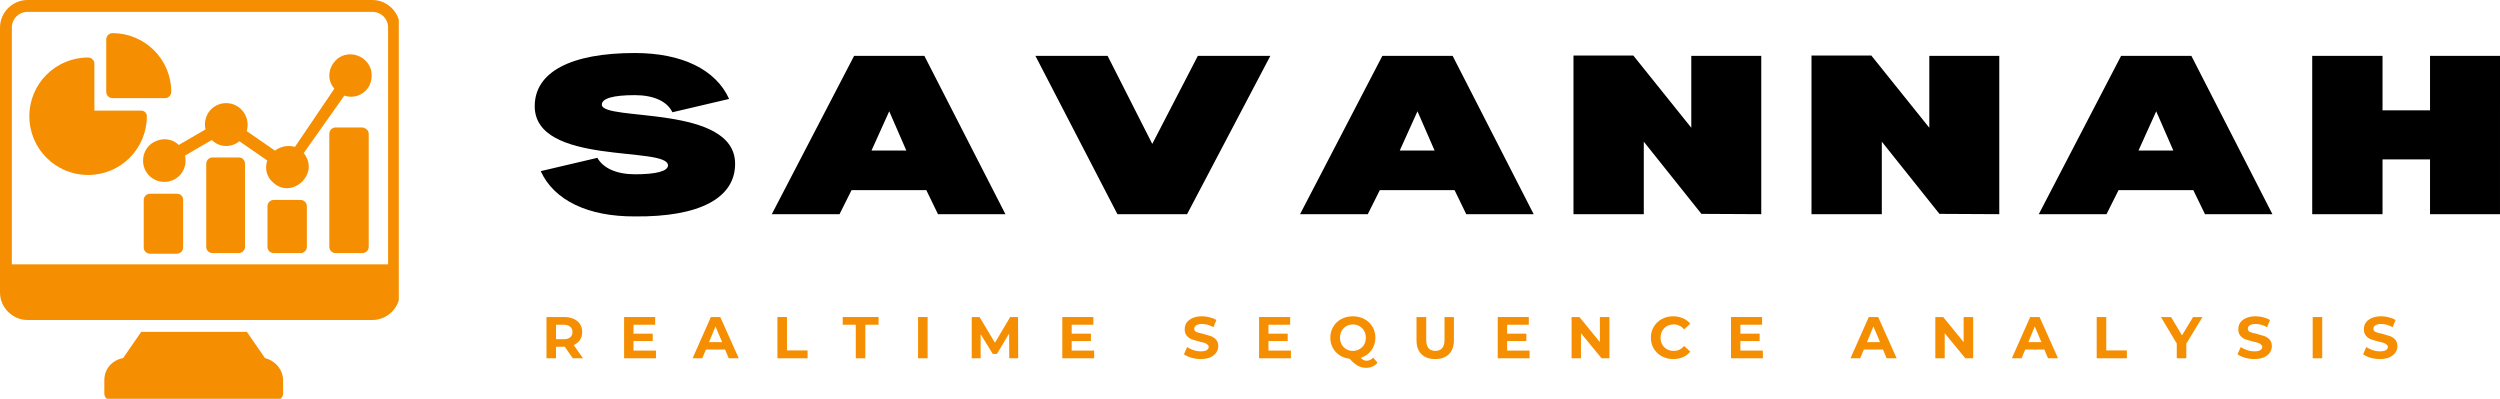
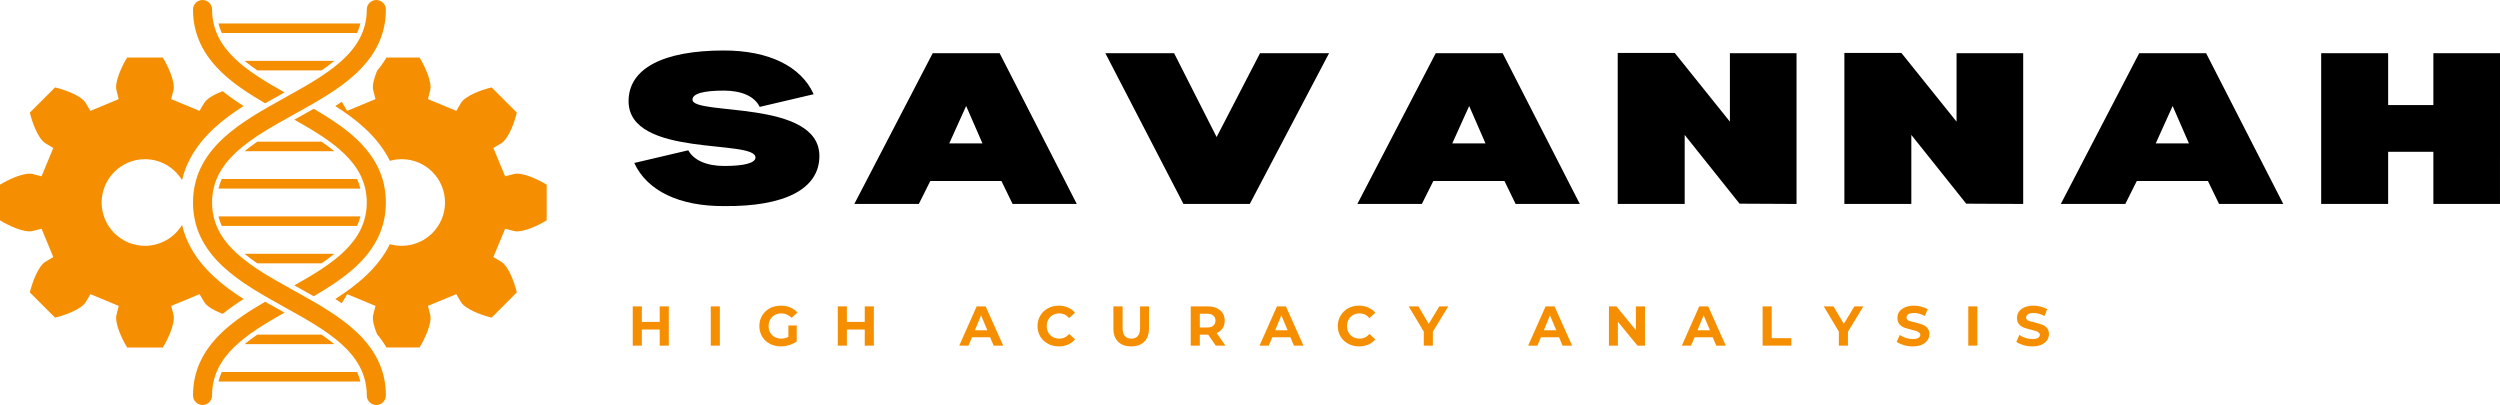
- <svg xmlns="http://www.w3.org/2000/svg" width="338.526" zoomAndPan="magnify" viewBox="0 0 253.895 40.5" height="54" preserveAspectRatio="xMidYMid" version="1.0" id="svg113">
-   <defs id="defs2">
-     <clipPath id="13639e6db1">
-       <path d="M 65.793,167.188 H 106.293 V 200 H 65.793 Z m 0,0" clip-rule="nonzero" id="path1" />
-     </clipPath>
-     <clipPath id="d787b458c9">
-       <path d="m 76,200 h 19 v 7.688 H 76 Z m 0,0" clip-rule="nonzero" id="path2" />
+ <svg xmlns="http://www.w3.org/2000/svg" width="355.503" zoomAndPan="magnify" viewBox="0 0 266.628 43.191" height="57.589" preserveAspectRatio="xMidYMid" version="1.0" id="svg105">
+   <defs id="defs4">
+     <clipPath id="7905247e12">
+       <path d="m 72,154 h 23.469 v 32 H 72 Z m 0,0" clip-rule="nonzero" id="path1" />
+     </clipPath>
+     <clipPath id="92a943c08a">
+       <path d="m 57.582,180.852 h 9.812 v 11.082 h -9.812 z m 0,0" clip-rule="nonzero" id="path2" />
+     </clipPath>
+     <clipPath id="e17eeb2774">
+       <path d="M 57,148.742 H 68 V 160 H 57 Z m 0,0" clip-rule="nonzero" id="path3" />
+     </clipPath>
+     <clipPath id="78655616bb">
+       <path d="m 57.582,148.742 h 20.578 v 43.191 H 57.582 Z m 0,0" clip-rule="nonzero" id="path4" />
    </clipPath>
  </defs>
-   <g clip-path="url(#13639e6db1)" id="g3" transform="translate(-65.79297,-167.1875)">
-     <path fill="#f58e00" d="M 105.207,194.035 H 66.996 v -24.055 c 0,-0.887 0.699,-1.586 1.59,-1.586 h 35.031 c 0.891,0 1.59,0.699 1.59,1.586 z M 103.621,167.188 H 68.586 c -1.523,0 -2.793,1.27 -2.793,2.793 v 26.91 c 0,1.523 1.27,2.793 2.793,2.793 h 35.031 c 1.523,0 2.793,-1.27 2.793,-2.793 v -26.91 c 0,-1.523 -1.27,-2.793 -2.793,-2.793 h 0.004" fill-opacity="1" fill-rule="nonzero" id="path3" />
-   </g>
-   <g clip-path="url(#d787b458c9)" id="g4" transform="translate(-65.79297,-167.1875)">
-     <path fill="#f58e00" d="m 94.543,205.836 v 1.336 c 0,0.316 -0.254,0.633 -0.633,0.633 H 77.027 c -0.32,0 -0.637,-0.254 -0.637,-0.633 v -1.395 c 0,-1.145 0.828,-2.031 1.906,-2.223 l 1.84,-2.664 h 10.727 l 1.84,2.664 c 1.016,0.254 1.84,1.145 1.84,2.281" fill-opacity="1" fill-rule="nonzero" id="path4" />
-   </g>
-   <path fill="#f58e00" d="m 10.789,9.328 v -5.328 c 0,-0.316 0.258,-0.633 0.637,-0.633 3.297,0 5.965,2.664 5.965,5.961 0,0.32 -0.254,0.637 -0.633,0.637 h -5.332 c -0.32,0 -0.637,-0.254 -0.637,-0.637" fill-opacity="1" fill-rule="nonzero" id="path5" />
-   <path fill="#f58e00" d="m 14.914,11.805 c 0,3.301 -2.664,5.965 -5.965,5.965 -3.297,0 -5.969,-2.664 -5.969,-5.965 0,-3.301 2.672,-5.965 5.969,-5.965 0.316,0 0.637,0.25 0.637,0.633 v 4.762 h 4.758 c 0.316,0 0.57,0.254 0.57,0.57" fill-opacity="1" fill-rule="nonzero" id="path6" />
-   <path fill="#f58e00" d="m 24.883,16.629 v 8.441 c 0,0.316 -0.258,0.633 -0.637,0.633 h -2.668 c -0.316,0 -0.633,-0.25 -0.633,-0.633 v -8.441 c 0,-0.316 0.254,-0.637 0.633,-0.637 h 2.73 c 0.316,0 0.574,0.32 0.574,0.637" fill-opacity="1" fill-rule="nonzero" id="path7" />
-   <path fill="#f58e00" d="m 31.164,20.945 v 4.125 c 0,0.316 -0.258,0.633 -0.637,0.633 h -2.73 c -0.316,0 -0.633,-0.25 -0.633,-0.633 v -4.125 c 0,-0.316 0.254,-0.637 0.633,-0.637 h 2.73 c 0.379,0 0.637,0.32 0.637,0.637" fill-opacity="1" fill-rule="nonzero" id="path8" />
-   <path fill="#f58e00" d="m 18.598,20.309 v 4.824 c 0,0.32 -0.258,0.633 -0.637,0.633 H 15.23 c -0.316,0 -0.633,-0.254 -0.633,-0.633 v -4.824 c 0,-0.316 0.254,-0.633 0.633,-0.633 h 2.73 c 0.379,0 0.637,0.254 0.637,0.633" fill-opacity="1" fill-rule="nonzero" id="path9" />
-   <path fill="#f58e00" d="m 37.445,13.582 v 11.488 c 0,0.316 -0.254,0.633 -0.637,0.633 h -2.73 c -0.312,0 -0.633,-0.25 -0.633,-0.633 v -11.488 c 0,-0.316 0.258,-0.637 0.633,-0.637 h 2.73 c 0.383,0.066 0.637,0.32 0.637,0.637" fill-opacity="1" fill-rule="nonzero" id="path10" />
-   <path fill="#f58e00" d="m 30.844,15.551 c 1.715,2.094 -1.27,4.824 -3.172,2.922 -0.574,-0.512 -0.762,-1.27 -0.574,-2.035 0,-0.062 0,-0.062 0.066,-0.125 l -2.855,-1.969 c -0.762,0.633 -1.969,0.699 -2.797,-0.129 l -2.723,1.586 c 0.316,1.402 -0.703,2.672 -2.098,2.672 -1.203,0 -2.16,-0.953 -2.16,-2.16 0,-0.699 0.32,-1.332 0.828,-1.715 0.57,-0.383 1.207,-0.57 1.902,-0.383 0.316,0.066 0.633,0.258 0.891,0.508 l 2.727,-1.586 c -0.062,-0.191 -0.062,-0.316 -0.062,-0.508 0,-1.203 0.953,-2.156 2.16,-2.156 1.395,0 2.473,1.332 2.094,2.793 v 0.062 l 2.855,1.969 c 0.57,-0.441 1.332,-0.574 2.031,-0.383 l 3.996,-5.902 c -0.316,-0.379 -0.508,-0.824 -0.508,-1.328 0,-0.703 0.32,-1.27 0.824,-1.715 1.207,-0.957 3.047,-0.32 3.43,1.203 0.125,0.637 0,1.332 -0.383,1.84 -0.508,0.637 -1.395,1.02 -2.348,0.699 l -4.125,5.84" fill-opacity="1" fill-rule="nonzero" id="path11" />
-   <g fill="#000000" fill-opacity="1" id="g14" transform="translate(-65.79297,-167.1875)">
-     <g transform="translate(119.2932,188.9388)" id="g13">
-       <g id="g12">
-         <path d="M 10.996,0.227 C 6.207,0.258 2.766,-1.414 1.414,-4.371 l 5.758,-1.352 c 0.578,1.059 1.961,1.672 3.824,1.672 2.156,0 3.344,-0.32 3.344,-0.902 0,-1.992 -13.535,0.066 -13.535,-6.012 0,-3.473 3.664,-5.402 10.16,-5.402 4.789,0 8.23,1.672 9.582,4.664 l -5.758,1.352 c -0.547,-1.129 -1.926,-1.738 -3.824,-1.738 -2.156,0 -3.344,0.32 -3.344,0.965 0,1.734 13.535,-0.062 13.535,6.012 0,3.504 -3.664,5.402 -10.16,5.34 z m 0,0" id="path12" />
-       </g>
-     </g>
-   </g>
-   <g fill="#000000" fill-opacity="1" id="g17" transform="translate(-65.79297,-167.1875)">
-     <g transform="translate(143.9479,188.9388)" id="g16">
-       <g id="g15">
-         <path d="M 15.918,-2.445 17.105,0 h 6.848 L 15.723,-16.078 H 8.586 L 0.227,0 h 6.879 l 1.223,-2.445 z m -2.027,-4.016 h -3.539 l 1.801,-3.988 z m 0,0" id="path14" />
-       </g>
-     </g>
-   </g>
-   <g fill="#000000" fill-opacity="1" id="g20" transform="translate(-65.79297,-167.1875)">
-     <g transform="translate(170.6275,188.9388)" id="g19">
-       <g id="g18">
-         <path d="m 7.652,-16.078 4.535,8.941 4.629,-8.941 h 7.363 L 15.723,0 H 8.648 L 0.32,-16.078 Z m 0,0" id="path17" />
-       </g>
-     </g>
-   </g>
-   <g fill="#000000" fill-opacity="1" id="g23" transform="translate(-65.79297,-167.1875)">
-     <g transform="translate(197.5965,188.9388)" id="g22">
-       <g id="g21">
-         <path d="M 15.918,-2.445 17.105,0 h 6.848 L 15.723,-16.078 H 8.586 L 0.227,0 h 6.879 l 1.223,-2.445 z m -2.027,-4.016 h -3.539 l 1.801,-3.988 z m 0,0" id="path20" />
-       </g>
-     </g>
-   </g>
-   <g fill="#000000" fill-opacity="1" id="g26" transform="translate(-65.79297,-167.1875)">
-     <g transform="translate(224.2762,188.9388)" id="g25">
-       <g id="g24">
-         <path d="M 1.316,0 H 8.457 V -7.363 L 14.309,-0.031 20.387,0 V -16.078 H 13.281 v 7.301 L 7.395,-16.109 H 1.316 Z m 0,0" id="path23" />
-       </g>
-     </g>
-   </g>
-   <g fill="#000000" fill-opacity="1" id="g29" transform="translate(-65.79297,-167.1875)">
-     <g transform="translate(248.4487,188.9388)" id="g28">
-       <g id="g27">
-         <path d="M 1.316,0 H 8.457 V -7.363 L 14.309,-0.031 20.387,0 V -16.078 H 13.281 v 7.301 L 7.395,-16.109 H 1.316 Z m 0,0" id="path26" />
-       </g>
-     </g>
-   </g>
-   <g fill="#000000" fill-opacity="1" id="g32" transform="translate(-65.79297,-167.1875)">
-     <g transform="translate(272.6212,188.9388)" id="g31">
-       <g id="g30">
-         <path d="M 15.918,-2.445 17.105,0 h 6.848 L 15.723,-16.078 H 8.586 L 0.227,0 h 6.879 l 1.223,-2.445 z m -2.027,-4.016 h -3.539 l 1.801,-3.988 z m 0,0" id="path29" />
-       </g>
-     </g>
-   </g>
-   <g fill="#000000" fill-opacity="1" id="g35" transform="translate(-65.79297,-167.1875)">
-     <g transform="translate(299.3009,188.9388)" id="g34">
-       <g id="g33">
-         <path d="M 20.387,-16.078 H 13.281 v 5.531 H 8.457 v -5.531 H 1.316 V 0 H 8.457 V -5.562 H 13.281 V 0 h 7.105 z m 0,0" id="path32" />
-       </g>
-     </g>
-   </g>
-   <g fill="#f58e00" fill-opacity="1" id="g38" transform="translate(-65.79297,-167.1875)">
-     <g transform="translate(120.7932,203.5736)" id="g37">
-       <g id="g36">
-         <path d="m 3.172,0 -0.812,-1.172 H 1.469 V 0 H 0.5 v -4.188 h 1.812 c 0.363,0 0.68,0.062 0.953,0.188 0.281,0.125 0.492,0.305 0.641,0.531 0.145,0.219 0.219,0.484 0.219,0.797 0,0.312 -0.074,0.586 -0.219,0.812 -0.148,0.219 -0.359,0.391 -0.641,0.516 L 4.203,0 Z m -0.031,-2.672 c 0,-0.227 -0.078,-0.406 -0.234,-0.531 C 2.758,-3.336 2.539,-3.406 2.25,-3.406 H 1.469 V -1.938 H 2.25 C 2.539,-1.938 2.758,-2 2.906,-2.125 3.062,-2.258 3.141,-2.441 3.141,-2.672 Z m 0,0" id="path35" />
-       </g>
-     </g>
-   </g>
-   <g fill="#f58e00" fill-opacity="1" id="g41" transform="translate(-65.79297,-167.1875)">
-     <g transform="translate(128.6767,203.5736)" id="g40">
-       <g id="g39">
-         <path d="M 3.734,-0.781 V 0 H 0.5 v -4.188 h 3.156 v 0.781 H 1.453 V -2.5 H 3.406 v 0.75 H 1.453 v 0.969 z m 0,0" id="path38" />
-       </g>
-     </g>
-   </g>
-   <g fill="#f58e00" fill-opacity="1" id="g44" transform="translate(-65.79297,-167.1875)">
-     <g transform="translate(136.1774,203.5736)" id="g43">
-       <g id="g42">
-         <path d="M 3.25,-0.891 H 1.312 L 0.938,0 H -0.047 L 1.812,-4.188 H 2.766 L 4.641,0 H 3.625 Z m -0.297,-0.75 -0.672,-1.594 -0.656,1.594 z m 0,0" id="path41" />
-       </g>
-     </g>
-   </g>
-   <g fill="#f58e00" fill-opacity="1" id="g47" transform="translate(-65.79297,-167.1875)">
-     <g transform="translate(144.2463,203.5736)" id="g46">
-       <g id="g45">
-         <path d="m 0.5,-4.188 h 0.969 v 3.391 H 3.562 V 0 H 0.5 Z m 0,0" id="path44" />
-       </g>
-     </g>
-   </g>
-   <g fill="#f58e00" fill-opacity="1" id="g50" transform="translate(-65.79297,-167.1875)">
-     <g transform="translate(151.3463,203.5736)" id="g49">
-       <g id="g48">
-         <path d="M 1.359,-3.406 H 0.031 V -4.188 h 3.641 v 0.781 H 2.328 V 0 h -0.969 z m 0,0" id="path47" />
-       </g>
-     </g>
-   </g>
-   <g fill="#f58e00" fill-opacity="1" id="g53" transform="translate(-65.79297,-167.1875)">
-     <g transform="translate(158.53,203.5736)" id="g52">
-       <g id="g51">
-         <path d="M 0.5,-4.188 H 1.469 V 0 H 0.5 Z m 0,0" id="path50" />
-       </g>
-     </g>
-   </g>
-   <g fill="#f58e00" fill-opacity="1" id="g56" transform="translate(-65.79297,-167.1875)">
-     <g transform="translate(163.979,203.5736)" id="g55">
-       <g id="g54">
-         <path d="M 4.312,0 4.297,-2.516 3.062,-0.438 H 2.641 L 1.406,-2.453 V 0 H 0.5 v -4.188 h 0.797 l 1.562,2.609 L 4.406,-4.188 H 5.203 L 5.219,0 Z m 0,0" id="path53" />
-       </g>
-     </g>
-   </g>
-   <g fill="#f58e00" fill-opacity="1" id="g59" transform="translate(-65.79297,-167.1875)">
-     <g transform="translate(173.1784,203.5736)" id="g58">
-       <g id="g57">
-         <path d="M 3.734,-0.781 V 0 H 0.5 v -4.188 h 3.156 v 0.781 H 1.453 V -2.5 H 3.406 v 0.75 H 1.453 v 0.969 z m 0,0" id="path56" />
-       </g>
-     </g>
-   </g>
-   <g fill="#f58e00" fill-opacity="1" id="g65" transform="translate(-65.79297,-167.1875)">
-     <g transform="translate(185.859,203.5736)" id="g64">
-       <g id="g63">
-         <path d="M 1.875,0.078 C 1.539,0.078 1.219,0.031 0.906,-0.062 0.602,-0.156 0.359,-0.27 0.172,-0.406 L 0.5,-1.141 c 0.176,0.125 0.391,0.23 0.641,0.312 0.25,0.086 0.492,0.125 0.734,0.125 0.281,0 0.484,-0.039 0.609,-0.125 C 2.617,-0.91 2.688,-1.02 2.688,-1.156 2.688,-1.25 2.645,-1.328 2.562,-1.391 2.488,-1.461 2.391,-1.52 2.266,-1.562 2.148,-1.602 1.988,-1.645 1.781,-1.688 1.457,-1.77 1.191,-1.848 0.984,-1.922 0.785,-1.992 0.613,-2.113 0.469,-2.281 0.32,-2.445 0.25,-2.672 0.25,-2.953 c 0,-0.25 0.062,-0.469 0.188,-0.656 0.133,-0.195 0.332,-0.352 0.594,-0.469 0.27,-0.125 0.598,-0.188 0.984,-0.188 0.27,0 0.531,0.039 0.781,0.109 0.258,0.062 0.484,0.152 0.672,0.266 L 3.172,-3.156 C 2.785,-3.375 2.398,-3.484 2.016,-3.484 c -0.273,0 -0.477,0.047 -0.609,0.141 -0.125,0.086 -0.188,0.199 -0.188,0.344 0,0.148 0.07,0.258 0.219,0.328 0.145,0.062 0.375,0.125 0.688,0.188 0.32,0.086 0.582,0.164 0.781,0.234 0.207,0.074 0.383,0.195 0.531,0.359 0.145,0.168 0.219,0.387 0.219,0.656 0,0.242 -0.07,0.461 -0.203,0.656 C 3.316,-0.379 3.113,-0.219 2.844,-0.094 2.582,0.02 2.258,0.078 1.875,0.078 Z m 0,0" id="path62" />
-       </g>
-     </g>
-   </g>
-   <g fill="#f58e00" fill-opacity="1" id="g68" transform="translate(-65.79297,-167.1875)">
-     <g transform="translate(193.1623,203.5736)" id="g67">
-       <g id="g66">
-         <path d="M 3.734,-0.781 V 0 H 0.5 v -4.188 h 3.156 v 0.781 H 1.453 V -2.5 H 3.406 v 0.75 H 1.453 v 0.969 z m 0,0" id="path65" />
-       </g>
-     </g>
-   </g>
-   <g fill="#f58e00" fill-opacity="1" id="g71" transform="translate(-65.79297,-167.1875)">
-     <g transform="translate(200.663,203.5736)" id="g70">
-       <g id="g69">
-         <path d="m 5.031,0.453 c -0.137,0.164 -0.305,0.289 -0.5,0.375 -0.188,0.094 -0.402,0.141 -0.641,0.141 -0.312,0 -0.594,-0.07 -0.844,-0.203 C 2.797,0.629 2.508,0.391 2.188,0.047 1.812,0.004 1.473,-0.113 1.172,-0.312 c -0.293,-0.195 -0.523,-0.445 -0.688,-0.75 -0.168,-0.312 -0.25,-0.656 -0.25,-1.031 0,-0.406 0.098,-0.773 0.297,-1.109 0.195,-0.332 0.469,-0.594 0.812,-0.781 0.352,-0.188 0.75,-0.281 1.188,-0.281 0.426,0 0.812,0.094 1.156,0.281 0.352,0.188 0.629,0.449 0.828,0.781 C 4.711,-2.867 4.812,-2.5 4.812,-2.094 c 0,0.492 -0.137,0.918 -0.406,1.281 -0.273,0.367 -0.633,0.621 -1.078,0.766 0.094,0.102 0.188,0.176 0.281,0.219 C 3.703,0.223 3.801,0.25 3.906,0.25 c 0.258,0 0.488,-0.105 0.688,-0.312 z M 1.219,-2.094 c 0,0.262 0.055,0.496 0.172,0.703 0.113,0.199 0.27,0.355 0.469,0.469 C 2.055,-0.805 2.281,-0.75 2.531,-0.75 c 0.238,0 0.457,-0.055 0.656,-0.172 0.207,-0.113 0.367,-0.27 0.484,-0.469 0.113,-0.207 0.172,-0.441 0.172,-0.703 0,-0.258 -0.059,-0.488 -0.172,-0.688 C 3.555,-2.988 3.395,-3.148 3.188,-3.266 2.988,-3.379 2.77,-3.438 2.531,-3.438 c -0.25,0 -0.477,0.059 -0.672,0.172 -0.199,0.117 -0.355,0.277 -0.469,0.484 -0.117,0.199 -0.172,0.43 -0.172,0.688 z m 0,0" id="path68" />
-       </g>
-     </g>
-   </g>
-   <g fill="#f58e00" fill-opacity="1" id="g74" transform="translate(-65.79297,-167.1875)">
-     <g transform="translate(209.1985,203.5736)" id="g73">
-       <g id="g72">
-         <path d="m 2.359,0.078 c -0.605,0 -1.074,-0.164 -1.406,-0.5 -0.336,-0.332 -0.5,-0.805 -0.5,-1.422 V -4.188 H 1.438 v 2.312 c 0,0.75 0.305,1.125 0.922,1.125 0.301,0 0.531,-0.086 0.688,-0.266 0.164,-0.188 0.25,-0.473 0.25,-0.859 V -4.188 H 4.25 v 2.344 c 0,0.617 -0.168,1.09 -0.5,1.422 -0.336,0.336 -0.797,0.5 -1.391,0.5 z m 0,0" id="path71" />
-       </g>
-     </g>
-   </g>
-   <g fill="#f58e00" fill-opacity="1" id="g77" transform="translate(-65.79297,-167.1875)">
-     <g transform="translate(217.399,203.5736)" id="g76">
-       <g id="g75">
-         <path d="M 3.734,-0.781 V 0 H 0.5 v -4.188 h 3.156 v 0.781 H 1.453 V -2.5 H 3.406 v 0.75 H 1.453 v 0.969 z m 0,0" id="path74" />
-       </g>
-     </g>
-   </g>
-   <g fill="#f58e00" fill-opacity="1" id="g80" transform="translate(-65.79297,-167.1875)">
-     <g transform="translate(224.8997,203.5736)" id="g79">
-       <g id="g78">
-         <path d="M 4.344,-4.188 V 0 H 3.547 L 1.453,-2.547 V 0 H 0.5 V -4.188 H 1.297 L 3.375,-1.641 V -4.188 Z m 0,0" id="path77" />
-       </g>
-     </g>
-   </g>
-   <g fill="#f58e00" fill-opacity="1" id="g83" transform="translate(-65.79297,-167.1875)">
-     <g transform="translate(233.2199,203.5736)" id="g82">
-       <g id="g81">
-         <path d="m 2.5,0.078 c -0.43,0 -0.812,-0.094 -1.156,-0.281 C 1,-0.391 0.727,-0.645 0.531,-0.969 0.332,-1.301 0.234,-1.676 0.234,-2.094 c 0,-0.414 0.098,-0.785 0.297,-1.109 0.195,-0.332 0.469,-0.594 0.812,-0.781 0.344,-0.188 0.727,-0.281 1.156,-0.281 0.363,0 0.691,0.07 0.984,0.203 0.301,0.125 0.551,0.309 0.75,0.547 l -0.625,0.578 c -0.281,-0.332 -0.633,-0.5 -1.047,-0.5 -0.262,0 -0.496,0.059 -0.703,0.172 -0.199,0.117 -0.355,0.277 -0.469,0.484 -0.117,0.199 -0.172,0.43 -0.172,0.688 0,0.262 0.055,0.496 0.172,0.703 0.113,0.199 0.27,0.355 0.469,0.469 C 2.066,-0.805 2.301,-0.75 2.562,-0.75 c 0.414,0 0.766,-0.164 1.047,-0.5 l 0.625,0.578 c -0.199,0.242 -0.449,0.43 -0.75,0.562 -0.293,0.125 -0.621,0.188 -0.984,0.188 z m 0,0" id="path80" />
-       </g>
-     </g>
-   </g>
-   <g fill="#f58e00" fill-opacity="1" id="g86" transform="translate(-65.79297,-167.1875)">
-     <g transform="translate(241.0914,203.5736)" id="g85">
-       <g id="g84">
-         <path d="M 3.734,-0.781 V 0 H 0.5 v -4.188 h 3.156 v 0.781 H 1.453 V -2.5 H 3.406 v 0.75 H 1.453 v 0.969 z m 0,0" id="path83" />
-       </g>
-     </g>
-   </g>
-   <g fill="#f58e00" fill-opacity="1" id="g92" transform="translate(-65.79297,-167.1875)">
-     <g transform="translate(253.772,203.5736)" id="g91">
-       <g id="g90">
-         <path d="M 3.25,-0.891 H 1.312 L 0.938,0 H -0.047 L 1.812,-4.188 H 2.766 L 4.641,0 H 3.625 Z m -0.297,-0.75 -0.672,-1.594 -0.656,1.594 z m 0,0" id="path89" />
-       </g>
-     </g>
-   </g>
-   <g fill="#f58e00" fill-opacity="1" id="g95" transform="translate(-65.79297,-167.1875)">
-     <g transform="translate(261.841,203.5736)" id="g94">
-       <g id="g93">
-         <path d="M 4.344,-4.188 V 0 H 3.547 L 1.453,-2.547 V 0 H 0.5 V -4.188 H 1.297 L 3.375,-1.641 V -4.188 Z m 0,0" id="path92" />
-       </g>
-     </g>
-   </g>
-   <g fill="#f58e00" fill-opacity="1" id="g98" transform="translate(-65.79297,-167.1875)">
-     <g transform="translate(270.1611,203.5736)" id="g97">
-       <g id="g96">
-         <path d="M 3.25,-0.891 H 1.312 L 0.938,0 H -0.047 L 1.812,-4.188 H 2.766 L 4.641,0 H 3.625 Z m -0.297,-0.75 -0.672,-1.594 -0.656,1.594 z m 0,0" id="path95" />
-       </g>
-     </g>
-   </g>
-   <g fill="#f58e00" fill-opacity="1" id="g101" transform="translate(-65.79297,-167.1875)">
-     <g transform="translate(278.23,203.5736)" id="g100">
-       <g id="g99">
-         <path d="m 0.5,-4.188 h 0.969 v 3.391 H 3.562 V 0 H 0.5 Z m 0,0" id="path98" />
-       </g>
-     </g>
-   </g>
-   <g fill="#f58e00" fill-opacity="1" id="g104" transform="translate(-65.79297,-167.1875)">
-     <g transform="translate(285.33,203.5736)" id="g103">
-       <g id="g102">
-         <path d="M 2.5,-1.484 V 0 H 1.531 v -1.5 l -1.609,-2.688 h 1.031 L 2.062,-2.328 3.188,-4.188 h 0.953 z m 0,0" id="path101" />
-       </g>
-     </g>
-   </g>
-   <g fill="#f58e00" fill-opacity="1" id="g107" transform="translate(-65.79297,-167.1875)">
-     <g transform="translate(292.8606,203.5736)" id="g106">
-       <g id="g105">
-         <path d="M 1.875,0.078 C 1.539,0.078 1.219,0.031 0.906,-0.062 0.602,-0.156 0.359,-0.27 0.172,-0.406 L 0.5,-1.141 c 0.176,0.125 0.391,0.23 0.641,0.312 0.25,0.086 0.492,0.125 0.734,0.125 0.281,0 0.484,-0.039 0.609,-0.125 C 2.617,-0.91 2.688,-1.02 2.688,-1.156 2.688,-1.25 2.645,-1.328 2.562,-1.391 2.488,-1.461 2.391,-1.52 2.266,-1.562 2.148,-1.602 1.988,-1.645 1.781,-1.688 1.457,-1.77 1.191,-1.848 0.984,-1.922 0.785,-1.992 0.613,-2.113 0.469,-2.281 0.32,-2.445 0.25,-2.672 0.25,-2.953 c 0,-0.25 0.062,-0.469 0.188,-0.656 0.133,-0.195 0.332,-0.352 0.594,-0.469 0.27,-0.125 0.598,-0.188 0.984,-0.188 0.27,0 0.531,0.039 0.781,0.109 0.258,0.062 0.484,0.152 0.672,0.266 L 3.172,-3.156 C 2.785,-3.375 2.398,-3.484 2.016,-3.484 c -0.273,0 -0.477,0.047 -0.609,0.141 -0.125,0.086 -0.188,0.199 -0.188,0.344 0,0.148 0.07,0.258 0.219,0.328 0.145,0.062 0.375,0.125 0.688,0.188 0.32,0.086 0.582,0.164 0.781,0.234 0.207,0.074 0.383,0.195 0.531,0.359 0.145,0.168 0.219,0.387 0.219,0.656 0,0.242 -0.07,0.461 -0.203,0.656 C 3.316,-0.379 3.113,-0.219 2.844,-0.094 2.582,0.02 2.258,0.078 1.875,0.078 Z m 0,0" id="path104" />
-       </g>
-     </g>
-   </g>
-   <g fill="#f58e00" fill-opacity="1" id="g110" transform="translate(-65.79297,-167.1875)">
-     <g transform="translate(300.1639,203.5736)" id="g109">
-       <g id="g108">
-         <path d="M 0.5,-4.188 H 1.469 V 0 H 0.5 Z m 0,0" id="path107" />
-       </g>
-     </g>
-   </g>
-   <g fill="#f58e00" fill-opacity="1" id="g113" transform="translate(-65.79297,-167.1875)">
-     <g transform="translate(305.613,203.5736)" id="g112">
-       <g id="g111">
-         <path d="M 1.875,0.078 C 1.539,0.078 1.219,0.031 0.906,-0.062 0.602,-0.156 0.359,-0.27 0.172,-0.406 L 0.5,-1.141 c 0.176,0.125 0.391,0.23 0.641,0.312 0.25,0.086 0.492,0.125 0.734,0.125 0.281,0 0.484,-0.039 0.609,-0.125 C 2.617,-0.91 2.688,-1.02 2.688,-1.156 2.688,-1.25 2.645,-1.328 2.562,-1.391 2.488,-1.461 2.391,-1.52 2.266,-1.562 2.148,-1.602 1.988,-1.645 1.781,-1.688 1.457,-1.77 1.191,-1.848 0.984,-1.922 0.785,-1.992 0.613,-2.113 0.469,-2.281 0.32,-2.445 0.25,-2.672 0.25,-2.953 c 0,-0.25 0.062,-0.469 0.188,-0.656 0.133,-0.195 0.332,-0.352 0.594,-0.469 0.27,-0.125 0.598,-0.188 0.984,-0.188 0.27,0 0.531,0.039 0.781,0.109 0.258,0.062 0.484,0.152 0.672,0.266 L 3.172,-3.156 C 2.785,-3.375 2.398,-3.484 2.016,-3.484 c -0.273,0 -0.477,0.047 -0.609,0.141 -0.125,0.086 -0.188,0.199 -0.188,0.344 0,0.148 0.07,0.258 0.219,0.328 0.145,0.062 0.375,0.125 0.688,0.188 0.32,0.086 0.582,0.164 0.781,0.234 0.207,0.074 0.383,0.195 0.531,0.359 0.145,0.168 0.219,0.387 0.219,0.656 0,0.242 -0.07,0.461 -0.203,0.656 C 3.316,-0.379 3.113,-0.219 2.844,-0.094 2.582,0.02 2.258,0.078 1.875,0.078 Z m 0,0" id="path110" />
+   <g clip-path="url(#7905247e12)" id="g5" transform="translate(-37.00391,-148.7422)">
+     <path fill="#f58e00" d="m 91.84,173.383 c 0.891,0.211 2.66,-0.633 3.469,-1.145 v -3.797 C 94.5,167.93 92.73,167.086 91.84,167.297 l -0.965,0.246 -1.254,-3.02 0.859,-0.512 c 0.777,-0.48 1.434,-2.328 1.641,-3.262 L 89.438,158.066 c -0.934,0.207 -2.781,0.863 -3.262,1.641 l -0.512,0.859 -3.02,-1.254 0.246,-0.965 c 0.211,-0.891 -0.633,-2.66 -1.145,-3.469 H 78.219 c -0.285,0.484 -0.621,0.957 -1,1.418 -0.309,0.742 -0.535,1.539 -0.414,2.051 l 0.246,0.965 -3.02,1.254 -0.512,-0.859 c -0.023,-0.035 -0.047,-0.07 -0.074,-0.105 -0.227,0.152 -0.453,0.301 -0.684,0.449 1.055,0.672 2.172,1.465 3.152,2.371 1.176,1.09 2.062,2.242 2.672,3.473 0.402,-0.113 0.824,-0.176 1.262,-0.176 2.551,0 4.617,2.07 4.617,4.621 0,2.551 -2.066,4.617 -4.617,4.617 -0.438,0 -0.859,-0.059 -1.262,-0.176 -0.609,1.234 -1.496,2.387 -2.672,3.473 -0.98,0.91 -2.098,1.703 -3.152,2.375 0.23,0.148 0.457,0.297 0.684,0.449 0.027,-0.035 0.051,-0.07 0.074,-0.105 l 0.512,-0.859 3.02,1.25 -0.246,0.969 c -0.121,0.508 0.105,1.309 0.414,2.051 0.379,0.457 0.715,0.93 1,1.418 h 3.527 c 0.512,-0.809 1.355,-2.578 1.145,-3.469 l -0.246,-0.969 3.02,-1.25 0.512,0.859 c 0.48,0.777 2.328,1.43 3.262,1.641 l 2.684,-2.684 c -0.207,-0.934 -0.863,-2.781 -1.641,-3.262 l -0.859,-0.512 1.254,-3.02 0.965,0.246" fill-opacity="1" fill-rule="nonzero" id="path5" />
+   </g>
+   <path fill="#f58e00" d="m 22.824,29.512 c -1.801,-1.664 -2.93,-3.488 -3.41,-5.523 -0.812,1.336 -2.277,2.227 -3.953,2.227 -2.551,0 -4.621,-2.066 -4.621,-4.617 0,-2.551 2.07,-4.621 4.621,-4.621 1.676,0 3.141,0.895 3.953,2.23 0.48,-2.035 1.609,-3.859 3.41,-5.527 0.949,-0.875 2.023,-1.652 3.152,-2.371 -0.734,-0.469 -1.5,-1 -2.23,-1.586 -0.812,0.313 -1.656,0.754 -1.957,1.242 l -0.512,0.859 -3.02,-1.254 0.246,-0.965 c 0.207,-0.891 -0.633,-2.66 -1.145,-3.469 H 13.562 c -0.516,0.809 -1.355,2.578 -1.145,3.469 l 0.242,0.965 -3.02,1.254 -0.508,-0.859 C 8.652,10.188 6.805,9.531 5.871,9.324 l -2.688,2.684 c 0.211,0.934 0.867,2.781 1.645,3.262 l 0.855,0.512 -1.25,3.02 -0.969,-0.246 C 2.578,18.344 0.809,19.188 1.9404688e-7,19.699 v 3.797 C 0.809,24.008 2.578,24.852 3.465,24.641 l 0.969,-0.246 1.25,3.02 -0.855,0.512 c -0.777,0.48 -1.434,2.328 -1.645,3.262 l 2.688,2.684 c 0.934,-0.211 2.781,-0.863 3.262,-1.641 l 0.508,-0.859 3.02,1.25 -0.242,0.969 c -0.211,0.891 0.629,2.66 1.145,3.469 h 3.797 c 0.512,-0.809 1.352,-2.578 1.145,-3.469 l -0.246,-0.969 3.02,-1.25 0.512,0.859 c 0.301,0.488 1.145,0.93 1.957,1.238 0.73,-0.582 1.496,-1.113 2.23,-1.582 -1.129,-0.719 -2.203,-1.496 -3.152,-2.375" fill-opacity="1" fill-rule="nonzero" id="path6" />
+   <path fill="#f58e00" d="m 23.301,20.113 h 15.133 c -0.082,-0.348 -0.199,-0.688 -0.352,-1.02 H 23.652 c -0.148,0.332 -0.266,0.672 -0.352,1.02" fill-opacity="1" fill-rule="nonzero" id="path7" />
+   <path fill="#f58e00" d="m 26.086,16.125 h 9.566 c -0.426,-0.352 -0.883,-0.688 -1.363,-1.016 h -6.84 c -0.484,0.328 -0.941,0.664 -1.363,1.016" fill-opacity="1" fill-rule="nonzero" id="path8" />
+   <path fill="#f58e00" d="m 38.082,3.52 c 0.152,-0.332 0.27,-0.668 0.352,-1.016 H 23.301 c 0.086,0.348 0.203,0.684 0.352,1.016 h 14.43" fill-opacity="1" fill-rule="nonzero" id="path9" />
+   <path fill="#f58e00" d="m 34.289,7.508 c 0.48,-0.328 0.938,-0.664 1.363,-1.016 h -9.566 c 0.422,0.352 0.879,0.688 1.363,1.016 h 6.84" fill-opacity="1" fill-rule="nonzero" id="path10" />
+   <path fill="#f58e00" d="m 23.652,24.098 h 14.43 c 0.152,-0.328 0.27,-0.668 0.352,-1.016 H 23.301 c 0.086,0.348 0.203,0.688 0.352,1.016" fill-opacity="1" fill-rule="nonzero" id="path11" />
+   <path fill="#f58e00" d="m 34.289,28.086 c 0.48,-0.328 0.938,-0.664 1.363,-1.016 h -9.566 c 0.422,0.352 0.879,0.688 1.363,1.016 h 6.84" fill-opacity="1" fill-rule="nonzero" id="path12" />
+   <path fill="#f58e00" d="m 23.652,39.676 c -0.148,0.328 -0.266,0.668 -0.352,1.016 h 15.133 c -0.082,-0.348 -0.199,-0.688 -0.352,-1.016 H 23.652" fill-opacity="1" fill-rule="nonzero" id="path13" />
+   <path fill="#f58e00" d="m 35.652,36.703 c -0.426,-0.352 -0.883,-0.688 -1.363,-1.016 h -6.84 c -0.484,0.328 -0.941,0.664 -1.363,1.016 h 9.566" fill-opacity="1" fill-rule="nonzero" id="path14" />
+   <path fill="#f58e00" d="m 31.609,12.641 c -0.074,0.039 -0.148,0.082 -0.219,0.121 4.098,2.301 7.727,4.633 7.727,8.836 0,4.203 -3.629,6.535 -7.727,8.836 0.07,0.039 0.145,0.082 0.219,0.121 0.613,0.34 1.234,0.684 1.848,1.039 1.625,-0.945 3.191,-1.957 4.473,-3.141 2.168,-2.008 3.223,-4.25 3.223,-6.855 0,-2.605 -1.055,-4.848 -3.223,-6.855 -1.281,-1.184 -2.848,-2.195 -4.473,-3.141 -0.613,0.352 -1.234,0.699 -1.848,1.039" fill-opacity="1" fill-rule="nonzero" id="path15" />
+   <g clip-path="url(#92a943c08a)" id="g16" transform="translate(-37.00391,-148.7422)">
+     <path fill="#f58e00" d="m 67.352,182.082 c -0.074,-0.039 -0.148,-0.078 -0.219,-0.121 -0.617,-0.34 -1.234,-0.684 -1.852,-1.039 -1.625,0.945 -3.191,1.957 -4.469,3.141 -2.168,2.008 -3.223,4.25 -3.223,6.855 0,0.562 0.453,1.016 1.016,1.016 0.562,0 1.016,-0.453 1.016,-1.016 0,-4.203 3.629,-6.535 7.73,-8.836" fill-opacity="1" fill-rule="nonzero" id="path16" />
+   </g>
+   <g clip-path="url(#e17eeb2774)" id="g17" transform="translate(-37.00391,-148.7422)">
+     <path fill="#f58e00" d="m 65.281,159.758 c 0.617,-0.355 1.234,-0.699 1.852,-1.039 0.074,-0.043 0.145,-0.082 0.219,-0.121 -4.102,-2.301 -7.73,-4.637 -7.73,-8.836 0,-0.562 -0.453,-1.02 -1.016,-1.02 -0.562,0 -1.016,0.457 -1.016,1.02 0,2.605 1.055,4.848 3.223,6.855 1.277,1.184 2.844,2.195 4.469,3.141" fill-opacity="1" fill-rule="nonzero" id="path17" />
+   </g>
+   <g clip-path="url(#78655616bb)" id="g18" transform="translate(-37.00391,-148.7422)">
+     <path fill="#f58e00" d="m 74.934,184.062 c -1.828,-1.691 -4.238,-3.027 -6.566,-4.32 -4.5,-2.496 -8.746,-4.855 -8.746,-9.402 0,-4.547 4.246,-6.906 8.746,-9.402 2.328,-1.293 4.738,-2.629 6.566,-4.32 2.168,-2.008 3.223,-4.25 3.223,-6.855 0,-0.562 -0.457,-1.02 -1.02,-1.02 -0.559,0 -1.016,0.457 -1.016,1.02 0,4.547 -4.246,6.902 -8.742,9.398 -2.332,1.297 -4.742,2.633 -6.566,4.324 -2.168,2.008 -3.223,4.25 -3.223,6.855 0,2.605 1.055,4.848 3.223,6.855 1.824,1.691 4.234,3.027 6.566,4.324 4.496,2.496 8.742,4.852 8.742,9.398 0,0.562 0.457,1.016 1.016,1.016 0.562,0 1.02,-0.453 1.02,-1.016 0,-2.605 -1.055,-4.848 -3.223,-6.855" fill-opacity="1" fill-rule="nonzero" id="path18" />
+   </g>
+   <g fill="#000000" fill-opacity="1" id="g21" transform="translate(-37.00391,-148.7422)">
+     <g transform="translate(103.2371,170.4937)" id="g20">
+       <g id="g19">
+         <path d="M 10.996,0.227 C 6.207,0.258 2.766,-1.414 1.414,-4.371 l 5.758,-1.352 c 0.578,1.059 1.961,1.672 3.824,1.672 2.156,0 3.344,-0.32 3.344,-0.902 0,-1.992 -13.535,0.066 -13.535,-6.012 0,-3.473 3.664,-5.402 10.16,-5.402 4.789,0 8.23,1.672 9.582,4.664 l -5.758,1.352 c -0.547,-1.129 -1.926,-1.738 -3.824,-1.738 -2.156,0 -3.344,0.32 -3.344,0.965 0,1.734 13.535,-0.062 13.535,6.012 0,3.504 -3.664,5.402 -10.16,5.34 z m 0,0" id="path19" />
+       </g>
+     </g>
+   </g>
+   <g fill="#000000" fill-opacity="1" id="g24" transform="translate(-37.00391,-148.7422)">
+     <g transform="translate(127.8918,170.4937)" id="g23">
+       <g id="g22">
+         <path d="M 15.918,-2.445 17.105,0 h 6.848 L 15.723,-16.078 H 8.586 L 0.227,0 h 6.879 l 1.223,-2.445 z m -2.027,-4.016 h -3.539 l 1.801,-3.988 z m 0,0" id="path21" />
+       </g>
+     </g>
+   </g>
+   <g fill="#000000" fill-opacity="1" id="g27" transform="translate(-37.00391,-148.7422)">
+     <g transform="translate(154.5714,170.4937)" id="g26">
+       <g id="g25">
+         <path d="m 7.652,-16.078 4.535,8.941 4.629,-8.941 h 7.363 L 15.723,0 H 8.648 L 0.32,-16.078 Z m 0,0" id="path24" />
+       </g>
+     </g>
+   </g>
+   <g fill="#000000" fill-opacity="1" id="g30" transform="translate(-37.00391,-148.7422)">
+     <g transform="translate(181.5404,170.4937)" id="g29">
+       <g id="g28">
+         <path d="M 15.918,-2.445 17.105,0 h 6.848 L 15.723,-16.078 H 8.586 L 0.227,0 h 6.879 l 1.223,-2.445 z m -2.027,-4.016 h -3.539 l 1.801,-3.988 z m 0,0" id="path27" />
+       </g>
+     </g>
+   </g>
+   <g fill="#000000" fill-opacity="1" id="g33" transform="translate(-37.00391,-148.7422)">
+     <g transform="translate(208.22,170.4937)" id="g32">
+       <g id="g31">
+         <path d="M 1.316,0 H 8.457 V -7.363 L 14.309,-0.031 20.387,0 V -16.078 H 13.281 v 7.301 L 7.395,-16.109 H 1.316 Z m 0,0" id="path30" />
+       </g>
+     </g>
+   </g>
+   <g fill="#000000" fill-opacity="1" id="g36" transform="translate(-37.00391,-148.7422)">
+     <g transform="translate(232.3926,170.4937)" id="g35">
+       <g id="g34">
+         <path d="M 1.316,0 H 8.457 V -7.363 L 14.309,-0.031 20.387,0 V -16.078 H 13.281 v 7.301 L 7.395,-16.109 H 1.316 Z m 0,0" id="path33" />
+       </g>
+     </g>
+   </g>
+   <g fill="#000000" fill-opacity="1" id="g39" transform="translate(-37.00391,-148.7422)">
+     <g transform="translate(256.5651,170.4937)" id="g38">
+       <g id="g37">
+         <path d="M 15.918,-2.445 17.105,0 h 6.848 L 15.723,-16.078 H 8.586 L 0.227,0 h 6.879 l 1.223,-2.445 z m -2.027,-4.016 h -3.539 l 1.801,-3.988 z m 0,0" id="path36" />
+       </g>
+     </g>
+   </g>
+   <g fill="#000000" fill-opacity="1" id="g42" transform="translate(-37.00391,-148.7422)">
+     <g transform="translate(283.2448,170.4937)" id="g41">
+       <g id="g40">
+         <path d="M 20.387,-16.078 H 13.281 v 5.531 H 8.457 v -5.531 H 1.316 V 0 H 8.457 V -5.562 H 13.281 V 0 h 7.105 z m 0,0" id="path39" />
+       </g>
+     </g>
+   </g>
+   <g fill="#f58e00" fill-opacity="1" id="g45" transform="translate(-37.00391,-148.7422)">
+     <g transform="translate(103.9871,185.6057)" id="g44">
+       <g id="g43">
+         <path d="M 4.344,-4.188 V 0 H 3.375 V -1.719 H 1.469 V 0 H 0.5 v -4.188 h 0.969 v 1.656 H 3.375 V -4.188 Z m 0,0" id="path42" />
+       </g>
+     </g>
+   </g>
+   <g fill="#f58e00" fill-opacity="1" id="g48" transform="translate(-37.00391,-148.7422)">
+     <g transform="translate(112.3072,185.6057)" id="g47">
+       <g id="g46">
+         <path d="M 0.5,-4.188 H 1.469 V 0 H 0.5 Z m 0,0" id="path45" />
+       </g>
+     </g>
+   </g>
+   <g fill="#f58e00" fill-opacity="1" id="g51" transform="translate(-37.00391,-148.7422)">
+     <g transform="translate(117.7563,185.6057)" id="g50">
+       <g id="g49">
+         <path d="M 3.328,-2.156 H 4.219 v 1.703 C 3.988,-0.285 3.723,-0.156 3.422,-0.062 3.117,0.031 2.816,0.078 2.516,0.078 c -0.438,0 -0.828,-0.094 -1.172,-0.281 C 1,-0.391 0.727,-0.645 0.531,-0.969 0.332,-1.301 0.234,-1.676 0.234,-2.094 c 0,-0.414 0.098,-0.785 0.297,-1.109 0.195,-0.332 0.469,-0.594 0.812,-0.781 0.352,-0.188 0.75,-0.281 1.188,-0.281 0.375,0 0.707,0.062 1,0.188 0.301,0.125 0.555,0.309 0.766,0.547 l -0.625,0.562 C 3.367,-3.281 3.004,-3.438 2.578,-3.438 c -0.262,0 -0.496,0.059 -0.703,0.172 -0.211,0.117 -0.371,0.277 -0.484,0.484 -0.117,0.199 -0.172,0.43 -0.172,0.688 0,0.262 0.055,0.496 0.172,0.703 0.113,0.199 0.27,0.355 0.469,0.469 0.207,0.117 0.445,0.172 0.719,0.172 0.27,0 0.52,-0.062 0.75,-0.188 z m 0,0" id="path48" />
+       </g>
+     </g>
+   </g>
+   <g fill="#f58e00" fill-opacity="1" id="g54" transform="translate(-37.00391,-148.7422)">
+     <g transform="translate(125.8551,185.6057)" id="g53">
+       <g id="g52">
+         <path d="M 4.344,-4.188 V 0 H 3.375 V -1.719 H 1.469 V 0 H 0.5 v -4.188 h 0.969 v 1.656 H 3.375 V -4.188 Z m 0,0" id="path51" />
+       </g>
+     </g>
+   </g>
+   <g fill="#f58e00" fill-opacity="1" id="g60" transform="translate(-37.00391,-148.7422)">
+     <g transform="translate(139.3552,185.6057)" id="g59">
+       <g id="g58">
+         <path d="M 3.25,-0.891 H 1.312 L 0.938,0 H -0.047 L 1.812,-4.188 H 2.766 L 4.641,0 H 3.625 Z m -0.297,-0.75 -0.672,-1.594 -0.656,1.594 z m 0,0" id="path57" />
+       </g>
+     </g>
+   </g>
+   <g fill="#f58e00" fill-opacity="1" id="g63" transform="translate(-37.00391,-148.7422)">
+     <g transform="translate(147.4241,185.6057)" id="g62">
+       <g id="g61">
+         <path d="m 2.5,0.078 c -0.43,0 -0.812,-0.094 -1.156,-0.281 C 1,-0.391 0.727,-0.645 0.531,-0.969 0.332,-1.301 0.234,-1.676 0.234,-2.094 c 0,-0.414 0.098,-0.785 0.297,-1.109 0.195,-0.332 0.469,-0.594 0.812,-0.781 0.344,-0.188 0.727,-0.281 1.156,-0.281 0.363,0 0.691,0.07 0.984,0.203 0.301,0.125 0.551,0.309 0.75,0.547 l -0.625,0.578 c -0.281,-0.332 -0.633,-0.5 -1.047,-0.5 -0.262,0 -0.496,0.059 -0.703,0.172 -0.199,0.117 -0.355,0.277 -0.469,0.484 -0.117,0.199 -0.172,0.43 -0.172,0.688 0,0.262 0.055,0.496 0.172,0.703 0.113,0.199 0.27,0.355 0.469,0.469 C 2.066,-0.805 2.301,-0.75 2.562,-0.75 c 0.414,0 0.766,-0.164 1.047,-0.5 l 0.625,0.578 c -0.199,0.242 -0.449,0.43 -0.75,0.562 -0.293,0.125 -0.621,0.188 -0.984,0.188 z m 0,0" id="path60" />
+       </g>
+     </g>
+   </g>
+   <g fill="#f58e00" fill-opacity="1" id="g66" transform="translate(-37.00391,-148.7422)">
+     <g transform="translate(155.2957,185.6057)" id="g65">
+       <g id="g64">
+         <path d="m 2.359,0.078 c -0.605,0 -1.074,-0.164 -1.406,-0.5 -0.336,-0.332 -0.5,-0.805 -0.5,-1.422 V -4.188 H 1.438 v 2.312 c 0,0.75 0.305,1.125 0.922,1.125 0.301,0 0.531,-0.086 0.688,-0.266 0.164,-0.188 0.25,-0.473 0.25,-0.859 V -4.188 H 4.25 v 2.344 c 0,0.617 -0.168,1.09 -0.5,1.422 -0.336,0.336 -0.797,0.5 -1.391,0.5 z m 0,0" id="path63" />
+       </g>
+     </g>
+   </g>
+   <g fill="#f58e00" fill-opacity="1" id="g69" transform="translate(-37.00391,-148.7422)">
+     <g transform="translate(163.4962,185.6057)" id="g68">
+       <g id="g67">
+         <path d="m 3.172,0 -0.812,-1.172 H 1.469 V 0 H 0.5 v -4.188 h 1.812 c 0.363,0 0.68,0.062 0.953,0.188 0.281,0.125 0.492,0.305 0.641,0.531 0.145,0.219 0.219,0.484 0.219,0.797 0,0.312 -0.074,0.586 -0.219,0.812 -0.148,0.219 -0.359,0.391 -0.641,0.516 L 4.203,0 Z m -0.031,-2.672 c 0,-0.227 -0.078,-0.406 -0.234,-0.531 C 2.758,-3.336 2.539,-3.406 2.25,-3.406 H 1.469 V -1.938 H 2.25 C 2.539,-1.938 2.758,-2 2.906,-2.125 3.062,-2.258 3.141,-2.441 3.141,-2.672 Z m 0,0" id="path66" />
+       </g>
+     </g>
+   </g>
+   <g fill="#f58e00" fill-opacity="1" id="g72" transform="translate(-37.00391,-148.7422)">
+     <g transform="translate(171.3797,185.6057)" id="g71">
+       <g id="g70">
+         <path d="M 3.25,-0.891 H 1.312 L 0.938,0 H -0.047 L 1.812,-4.188 H 2.766 L 4.641,0 H 3.625 Z m -0.297,-0.75 -0.672,-1.594 -0.656,1.594 z m 0,0" id="path69" />
+       </g>
+     </g>
+   </g>
+   <g fill="#f58e00" fill-opacity="1" id="g75" transform="translate(-37.00391,-148.7422)">
+     <g transform="translate(179.4486,185.6057)" id="g74">
+       <g id="g73">
+         <path d="m 2.5,0.078 c -0.43,0 -0.812,-0.094 -1.156,-0.281 C 1,-0.391 0.727,-0.645 0.531,-0.969 0.332,-1.301 0.234,-1.676 0.234,-2.094 c 0,-0.414 0.098,-0.785 0.297,-1.109 0.195,-0.332 0.469,-0.594 0.812,-0.781 0.344,-0.188 0.727,-0.281 1.156,-0.281 0.363,0 0.691,0.07 0.984,0.203 0.301,0.125 0.551,0.309 0.75,0.547 l -0.625,0.578 c -0.281,-0.332 -0.633,-0.5 -1.047,-0.5 -0.262,0 -0.496,0.059 -0.703,0.172 -0.199,0.117 -0.355,0.277 -0.469,0.484 -0.117,0.199 -0.172,0.43 -0.172,0.688 0,0.262 0.055,0.496 0.172,0.703 0.113,0.199 0.27,0.355 0.469,0.469 C 2.066,-0.805 2.301,-0.75 2.562,-0.75 c 0.414,0 0.766,-0.164 1.047,-0.5 l 0.625,0.578 c -0.199,0.242 -0.449,0.43 -0.75,0.562 -0.293,0.125 -0.621,0.188 -0.984,0.188 z m 0,0" id="path72" />
+       </g>
+     </g>
+   </g>
+   <g fill="#f58e00" fill-opacity="1" id="g78" transform="translate(-37.00391,-148.7422)">
+     <g transform="translate(187.3202,185.6057)" id="g77">
+       <g id="g76">
+         <path d="M 2.5,-1.484 V 0 H 1.531 v -1.5 l -1.609,-2.688 h 1.031 L 2.062,-2.328 3.188,-4.188 h 0.953 z m 0,0" id="path75" />
+       </g>
+     </g>
+   </g>
+   <g fill="#f58e00" fill-opacity="1" id="g84" transform="translate(-37.00391,-148.7422)">
+     <g transform="translate(200.0307,185.6057)" id="g83">
+       <g id="g82">
+         <path d="M 3.25,-0.891 H 1.312 L 0.938,0 H -0.047 L 1.812,-4.188 H 2.766 L 4.641,0 H 3.625 Z m -0.297,-0.75 -0.672,-1.594 -0.656,1.594 z m 0,0" id="path81" />
+       </g>
+     </g>
+   </g>
+   <g fill="#f58e00" fill-opacity="1" id="g87" transform="translate(-37.00391,-148.7422)">
+     <g transform="translate(208.0996,185.6057)" id="g86">
+       <g id="g85">
+         <path d="M 4.344,-4.188 V 0 H 3.547 L 1.453,-2.547 V 0 H 0.5 V -4.188 H 1.297 L 3.375,-1.641 V -4.188 Z m 0,0" id="path84" />
+       </g>
+     </g>
+   </g>
+   <g fill="#f58e00" fill-opacity="1" id="g90" transform="translate(-37.00391,-148.7422)">
+     <g transform="translate(216.4198,185.6057)" id="g89">
+       <g id="g88">
+         <path d="M 3.25,-0.891 H 1.312 L 0.938,0 H -0.047 L 1.812,-4.188 H 2.766 L 4.641,0 H 3.625 Z m -0.297,-0.75 -0.672,-1.594 -0.656,1.594 z m 0,0" id="path87" />
+       </g>
+     </g>
+   </g>
+   <g fill="#f58e00" fill-opacity="1" id="g93" transform="translate(-37.00391,-148.7422)">
+     <g transform="translate(224.4887,185.6057)" id="g92">
+       <g id="g91">
+         <path d="m 0.5,-4.188 h 0.969 v 3.391 H 3.562 V 0 H 0.5 Z m 0,0" id="path90" />
+       </g>
+     </g>
+   </g>
+   <g fill="#f58e00" fill-opacity="1" id="g96" transform="translate(-37.00391,-148.7422)">
+     <g transform="translate(231.5886,185.6057)" id="g95">
+       <g id="g94">
+         <path d="M 2.5,-1.484 V 0 H 1.531 v -1.5 l -1.609,-2.688 h 1.031 L 2.062,-2.328 3.188,-4.188 h 0.953 z m 0,0" id="path93" />
+       </g>
+     </g>
+   </g>
+   <g fill="#f58e00" fill-opacity="1" id="g99" transform="translate(-37.00391,-148.7422)">
+     <g transform="translate(239.1192,185.6057)" id="g98">
+       <g id="g97">
+         <path d="M 1.875,0.078 C 1.539,0.078 1.219,0.031 0.906,-0.062 0.602,-0.156 0.359,-0.27 0.172,-0.406 L 0.5,-1.141 c 0.176,0.125 0.391,0.23 0.641,0.312 0.25,0.086 0.492,0.125 0.734,0.125 0.281,0 0.484,-0.039 0.609,-0.125 C 2.617,-0.91 2.688,-1.02 2.688,-1.156 2.688,-1.25 2.645,-1.328 2.562,-1.391 2.488,-1.461 2.391,-1.52 2.266,-1.562 2.148,-1.602 1.988,-1.645 1.781,-1.688 1.457,-1.77 1.191,-1.848 0.984,-1.922 0.785,-1.992 0.613,-2.113 0.469,-2.281 0.32,-2.445 0.25,-2.672 0.25,-2.953 c 0,-0.25 0.062,-0.469 0.188,-0.656 0.133,-0.195 0.332,-0.352 0.594,-0.469 0.27,-0.125 0.598,-0.188 0.984,-0.188 0.27,0 0.531,0.039 0.781,0.109 0.258,0.062 0.484,0.152 0.672,0.266 L 3.172,-3.156 C 2.785,-3.375 2.398,-3.484 2.016,-3.484 c -0.273,0 -0.477,0.047 -0.609,0.141 -0.125,0.086 -0.188,0.199 -0.188,0.344 0,0.148 0.07,0.258 0.219,0.328 0.145,0.062 0.375,0.125 0.688,0.188 0.32,0.086 0.582,0.164 0.781,0.234 0.207,0.074 0.383,0.195 0.531,0.359 0.145,0.168 0.219,0.387 0.219,0.656 0,0.242 -0.07,0.461 -0.203,0.656 C 3.316,-0.379 3.113,-0.219 2.844,-0.094 2.582,0.02 2.258,0.078 1.875,0.078 Z m 0,0" id="path96" />
+       </g>
+     </g>
+   </g>
+   <g fill="#f58e00" fill-opacity="1" id="g102" transform="translate(-37.00391,-148.7422)">
+     <g transform="translate(246.4225,185.6057)" id="g101">
+       <g id="g100">
+         <path d="M 0.5,-4.188 H 1.469 V 0 H 0.5 Z m 0,0" id="path99" />
+       </g>
+     </g>
+   </g>
+   <g fill="#f58e00" fill-opacity="1" id="g105" transform="translate(-37.00391,-148.7422)">
+     <g transform="translate(251.8716,185.6057)" id="g104">
+       <g id="g103">
+         <path d="M 1.875,0.078 C 1.539,0.078 1.219,0.031 0.906,-0.062 0.602,-0.156 0.359,-0.27 0.172,-0.406 L 0.5,-1.141 c 0.176,0.125 0.391,0.23 0.641,0.312 0.25,0.086 0.492,0.125 0.734,0.125 0.281,0 0.484,-0.039 0.609,-0.125 C 2.617,-0.91 2.688,-1.02 2.688,-1.156 2.688,-1.25 2.645,-1.328 2.562,-1.391 2.488,-1.461 2.391,-1.52 2.266,-1.562 2.148,-1.602 1.988,-1.645 1.781,-1.688 1.457,-1.77 1.191,-1.848 0.984,-1.922 0.785,-1.992 0.613,-2.113 0.469,-2.281 0.32,-2.445 0.25,-2.672 0.25,-2.953 c 0,-0.25 0.062,-0.469 0.188,-0.656 0.133,-0.195 0.332,-0.352 0.594,-0.469 0.27,-0.125 0.598,-0.188 0.984,-0.188 0.27,0 0.531,0.039 0.781,0.109 0.258,0.062 0.484,0.152 0.672,0.266 L 3.172,-3.156 C 2.785,-3.375 2.398,-3.484 2.016,-3.484 c -0.273,0 -0.477,0.047 -0.609,0.141 -0.125,0.086 -0.188,0.199 -0.188,0.344 0,0.148 0.07,0.258 0.219,0.328 0.145,0.062 0.375,0.125 0.688,0.188 0.32,0.086 0.582,0.164 0.781,0.234 0.207,0.074 0.383,0.195 0.531,0.359 0.145,0.168 0.219,0.387 0.219,0.656 0,0.242 -0.07,0.461 -0.203,0.656 C 3.316,-0.379 3.113,-0.219 2.844,-0.094 2.582,0.02 2.258,0.078 1.875,0.078 Z m 0,0" id="path102" />
      </g>
    </g>
  </g>
</svg>
